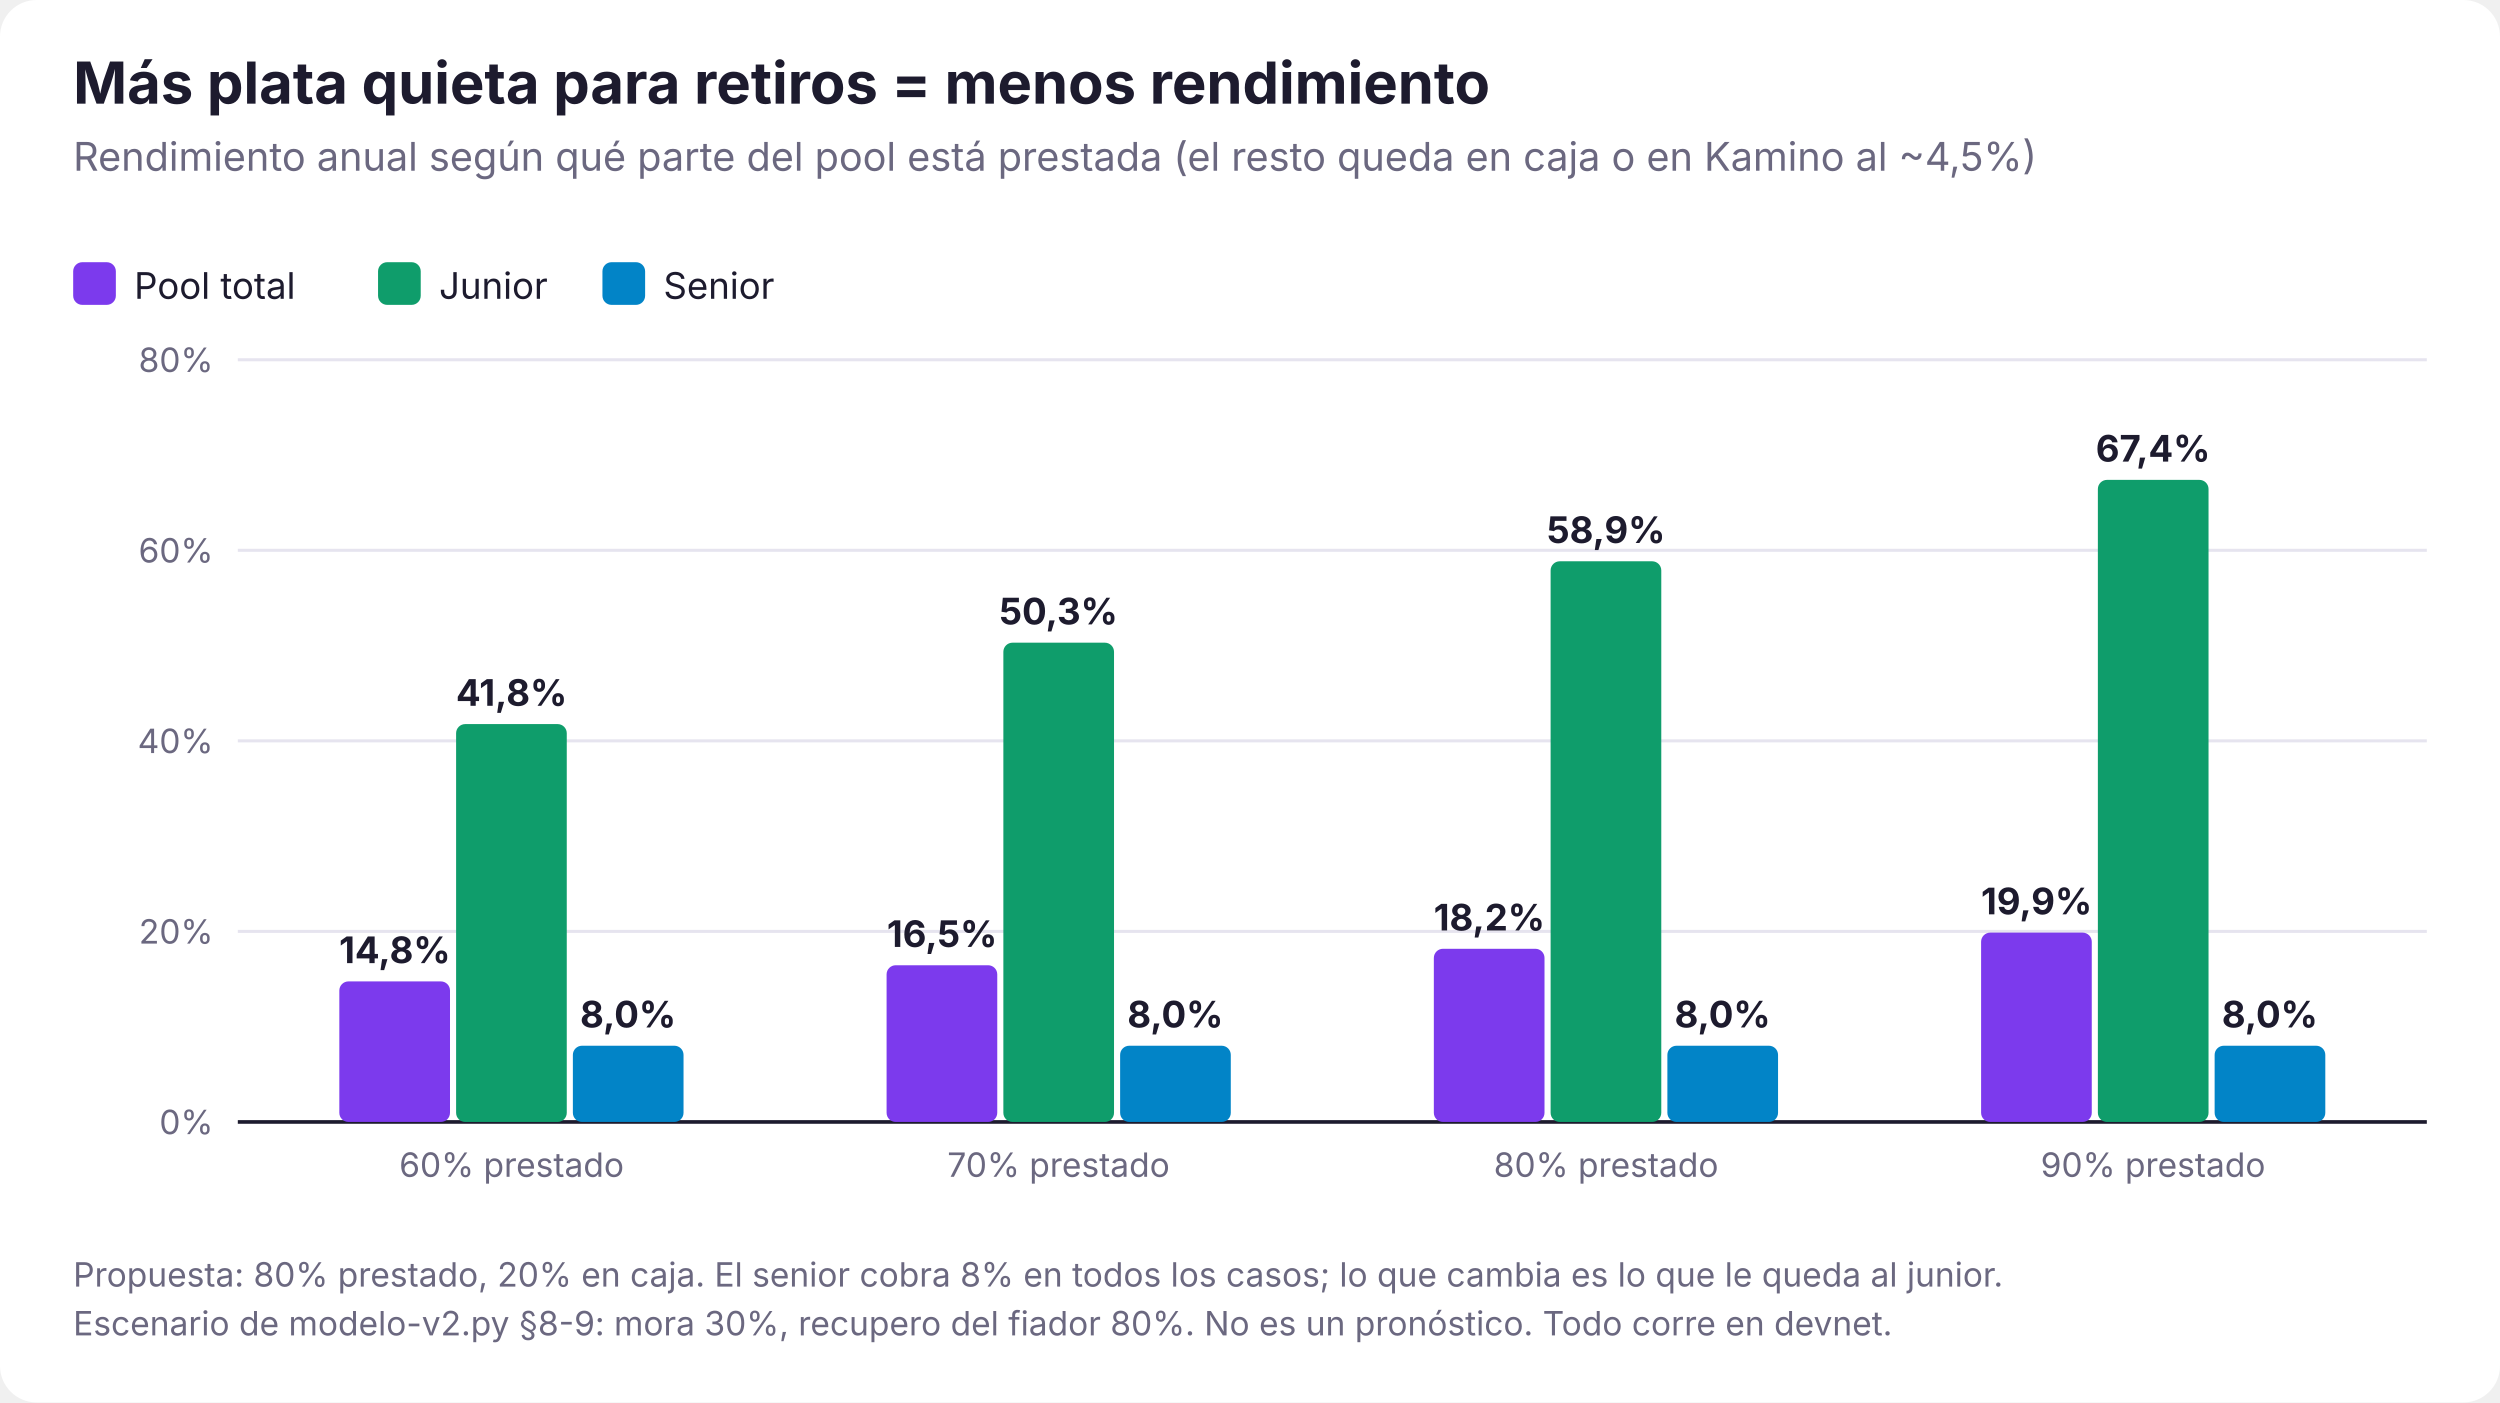
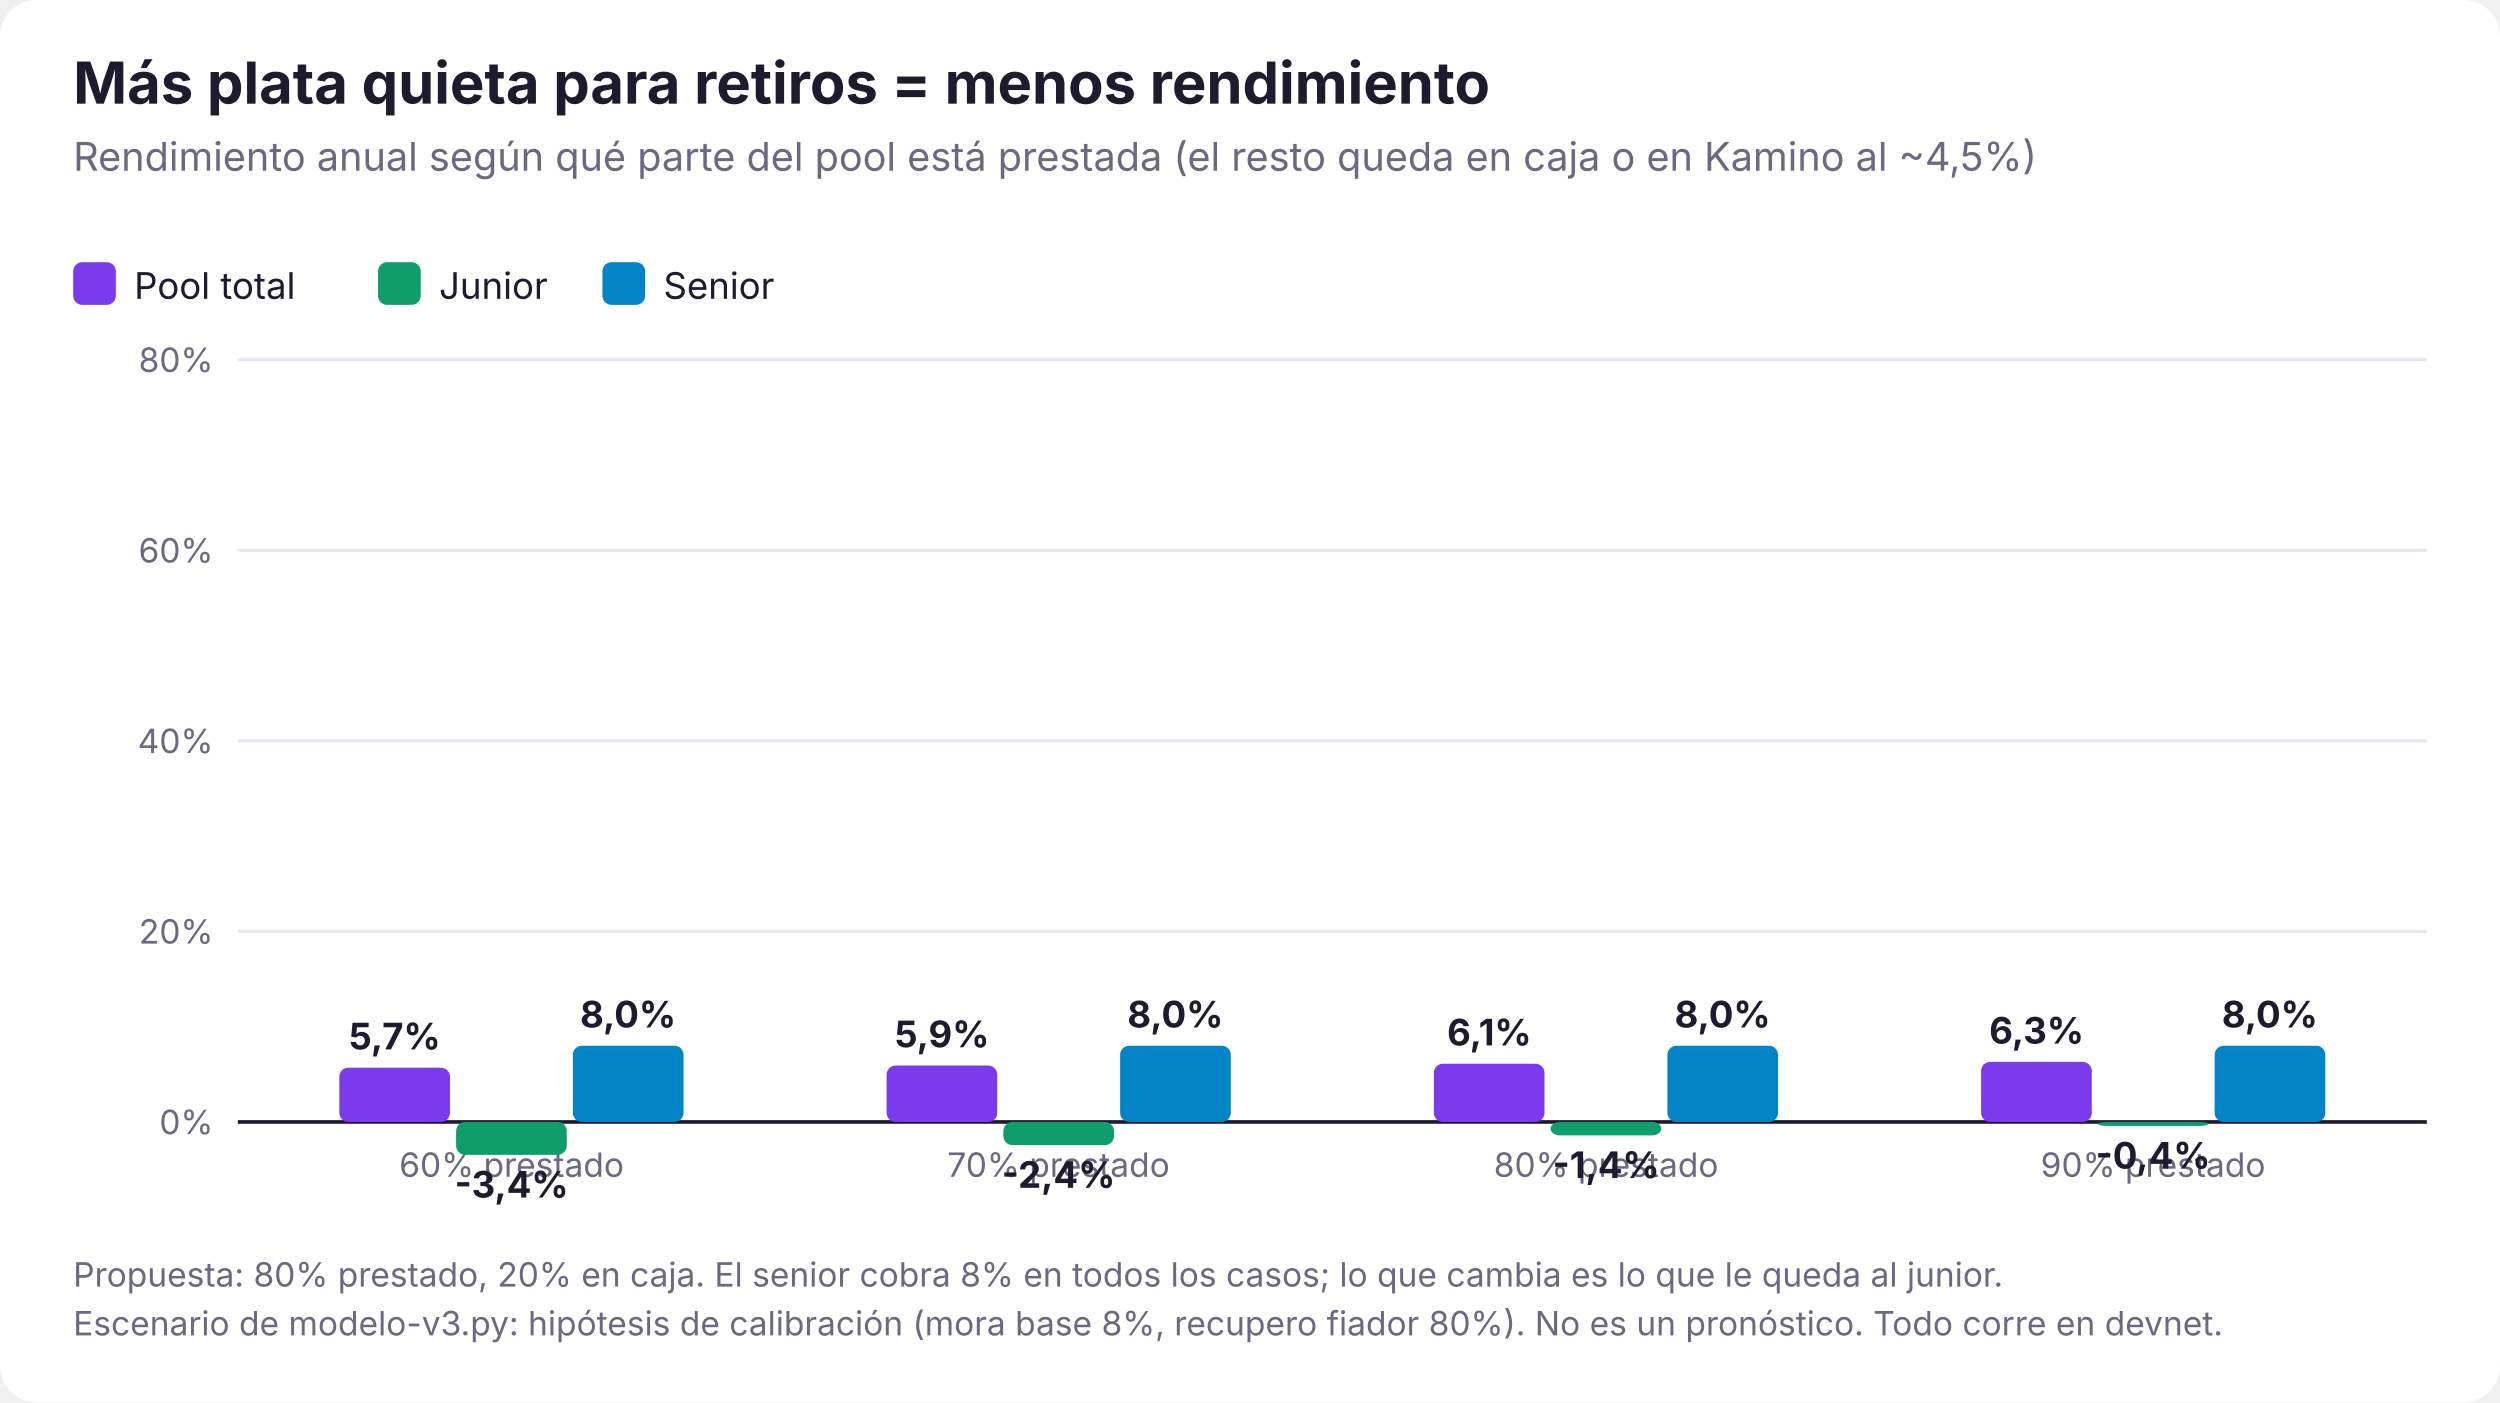
<svg xmlns="http://www.w3.org/2000/svg" width="820" height="460" viewBox="0 0 820 460" font-family="Inter, -apple-system, 'Segoe UI', Helvetica, Arial, sans-serif">
  <rect width="820" height="460" fill="#ffffff" rx="12" />
  <text x="24.0" y="34.0" font-size="19" fill="#1d1b2e" text-anchor="start" font-weight="700">Más plata quieta para retiros = menos rendimiento</text>
  <text x="24.0" y="56.0" font-size="13" fill="#6b6880" text-anchor="start" font-weight="normal">Rendimiento anual según qué parte del pool está prestada (el resto queda en caja o en Kamino al ~4,5%)</text>
  <line x1="78" x2="796" y1="368.0" y2="368.0" stroke="#1d1b2e" stroke-width="1.2" />
  <text x="70.0" y="372.0" font-size="11" fill="#6b6880" text-anchor="end" font-weight="normal">0%</text>
  <line x1="78" x2="796" y1="305.5" y2="305.5" stroke="#e6e4ef" stroke-width="1" />
  <text x="70.0" y="309.5" font-size="11" fill="#6b6880" text-anchor="end" font-weight="normal">20%</text>
  <line x1="78" x2="796" y1="243.0" y2="243.0" stroke="#e6e4ef" stroke-width="1" />
  <text x="70.0" y="247.0" font-size="11" fill="#6b6880" text-anchor="end" font-weight="normal">40%</text>
  <line x1="78" x2="796" y1="180.5" y2="180.5" stroke="#e6e4ef" stroke-width="1" />
  <text x="70.0" y="184.5" font-size="11" fill="#6b6880" text-anchor="end" font-weight="normal">60%</text>
  <line x1="78" x2="796" y1="118.0" y2="118.0" stroke="#e6e4ef" stroke-width="1" />
  <text x="70.0" y="122.0" font-size="11" fill="#6b6880" text-anchor="end" font-weight="normal">80%</text>
  <text x="167.8" y="386.0" font-size="11" fill="#6b6880" text-anchor="middle" font-weight="normal">60% prestado</text>
-   <rect x="111.3" y="321.9" width="36.3" height="46.1" rx="3" fill="#7c3aed" />
-   <text x="129.5" y="315.9" font-size="12" fill="#1d1b2e" text-anchor="middle" font-weight="700">14,8%</text>
-   <rect x="149.6" y="237.5" width="36.3" height="130.5" rx="3" fill="#0f9d6b" />
-   <text x="167.8" y="231.5" font-size="12" fill="#1d1b2e" text-anchor="middle" font-weight="700">41,8%</text>
+   <rect x="111.3" y="350.2" width="36.3" height="17.8" rx="3" fill="#7c3aed" />
+   <text x="129.5" y="344.2" font-size="12" fill="#1d1b2e" text-anchor="middle" font-weight="700">5,7%</text>
+   <rect x="149.6" y="368.0" width="36.3" height="10.8" rx="3" fill="#0f9d6b" />
+   <text x="167.8" y="392.8" font-size="12" fill="#1d1b2e" text-anchor="middle" font-weight="700">-3,4%</text>
  <rect x="187.9" y="343.0" width="36.3" height="25.0" rx="3" fill="#0284c7" />
  <text x="206.0" y="337.0" font-size="12" fill="#1d1b2e" text-anchor="middle" font-weight="700">8,0%</text>
  <text x="347.2" y="386.0" font-size="11" fill="#6b6880" text-anchor="middle" font-weight="normal">70% prestado</text>
-   <rect x="290.8" y="316.6" width="36.3" height="51.4" rx="3" fill="#7c3aed" />
-   <text x="309.0" y="310.6" font-size="12" fill="#1d1b2e" text-anchor="middle" font-weight="700">16,5%</text>
-   <rect x="329.1" y="210.8" width="36.3" height="157.2" rx="3" fill="#0f9d6b" />
-   <text x="347.2" y="204.8" font-size="12" fill="#1d1b2e" text-anchor="middle" font-weight="700">50,3%</text>
+   <rect x="290.8" y="349.5" width="36.3" height="18.5" rx="3" fill="#7c3aed" />
+   <text x="309.0" y="343.5" font-size="12" fill="#1d1b2e" text-anchor="middle" font-weight="700">5,9%</text>
+   <rect x="329.1" y="368.0" width="36.3" height="7.6" rx="3" fill="#0f9d6b" />
+   <text x="347.2" y="389.6" font-size="12" fill="#1d1b2e" text-anchor="middle" font-weight="700">-2,4%</text>
  <rect x="367.4" y="343.0" width="36.3" height="25.0" rx="3" fill="#0284c7" />
  <text x="385.5" y="337.0" font-size="12" fill="#1d1b2e" text-anchor="middle" font-weight="700">8,0%</text>
  <text x="526.8" y="386.0" font-size="11" fill="#6b6880" text-anchor="middle" font-weight="normal">80% prestado</text>
-   <rect x="470.3" y="311.2" width="36.3" height="56.8" rx="3" fill="#7c3aed" />
-   <text x="488.5" y="305.2" font-size="12" fill="#1d1b2e" text-anchor="middle" font-weight="700">18,2%</text>
-   <rect x="508.6" y="184.1" width="36.3" height="183.9" rx="3" fill="#0f9d6b" />
-   <text x="526.8" y="178.1" font-size="12" fill="#1d1b2e" text-anchor="middle" font-weight="700">58,9%</text>
+   <rect x="470.3" y="348.9" width="36.3" height="19.1" rx="3" fill="#7c3aed" />
+   <text x="488.5" y="342.9" font-size="12" fill="#1d1b2e" text-anchor="middle" font-weight="700">6,1%</text>
+   <rect x="508.6" y="368.0" width="36.3" height="4.4" rx="3" fill="#0f9d6b" />
+   <text x="526.8" y="386.4" font-size="12" fill="#1d1b2e" text-anchor="middle" font-weight="700">-1,4%</text>
  <rect x="546.9" y="343.0" width="36.3" height="25.0" rx="3" fill="#0284c7" />
  <text x="565.0" y="337.0" font-size="12" fill="#1d1b2e" text-anchor="middle" font-weight="700">8,0%</text>
  <text x="706.2" y="386.0" font-size="11" fill="#6b6880" text-anchor="middle" font-weight="normal">90% prestado</text>
-   <rect x="649.8" y="305.9" width="36.3" height="62.1" rx="3" fill="#7c3aed" />
-   <text x="668.0" y="299.9" font-size="12" fill="#1d1b2e" text-anchor="middle" font-weight="700">19,9%</text>
-   <rect x="688.1" y="157.4" width="36.3" height="210.6" rx="3" fill="#0f9d6b" />
-   <text x="706.2" y="151.4" font-size="12" fill="#1d1b2e" text-anchor="middle" font-weight="700">67,4%</text>
+   <rect x="649.8" y="348.3" width="36.3" height="19.7" rx="3" fill="#7c3aed" />
+   <text x="668.0" y="342.3" font-size="12" fill="#1d1b2e" text-anchor="middle" font-weight="700">6,3%</text>
+   <rect x="688.1" y="368.0" width="36.3" height="1.3" rx="3" fill="#0f9d6b" />
+   <text x="706.2" y="383.3" font-size="12" fill="#1d1b2e" text-anchor="middle" font-weight="700">-0,4%</text>
  <rect x="726.4" y="343.0" width="36.3" height="25.0" rx="3" fill="#0284c7" />
  <text x="744.5" y="337.0" font-size="12" fill="#1d1b2e" text-anchor="middle" font-weight="700">8,0%</text>
  <rect x="24" y="86" width="14" height="14" rx="3" fill="#7c3aed" />
  <text x="44.0" y="98.0" font-size="12" fill="#1d1b2e" text-anchor="start" font-weight="normal">Pool total</text>
  <rect x="124.0" y="86" width="14" height="14" rx="3" fill="#0f9d6b" />
  <text x="144.0" y="98.0" font-size="12" fill="#1d1b2e" text-anchor="start" font-weight="normal">Junior</text>
  <rect x="197.6" y="86" width="14" height="14" rx="3" fill="#0284c7" />
  <text x="217.6" y="98.0" font-size="12" fill="#1d1b2e" text-anchor="start" font-weight="normal">Senior</text>
  <text x="24.0" y="422.0" font-size="11" fill="#6b6880" text-anchor="start" font-weight="normal">Propuesta: 80% prestado, 20% en caja. El senior cobra 8% en todos los casos; lo que cambia es lo que le queda al junior.</text>
-   <text x="24.0" y="438.0" font-size="11" fill="#6b6880" text-anchor="start" font-weight="normal">Escenario de modelo-v2.py §8-9: mora 30%, recupero del fiador 80%. No es un pronóstico. Todo corre en devnet.</text>
+   <text x="24.0" y="438.0" font-size="11" fill="#6b6880" text-anchor="start" font-weight="normal">Escenario de modelo-v3.py: hipótesis de calibración (mora base 8%, recupero fiador 80%). No es un pronóstico. Todo corre en devnet.</text>
</svg>
